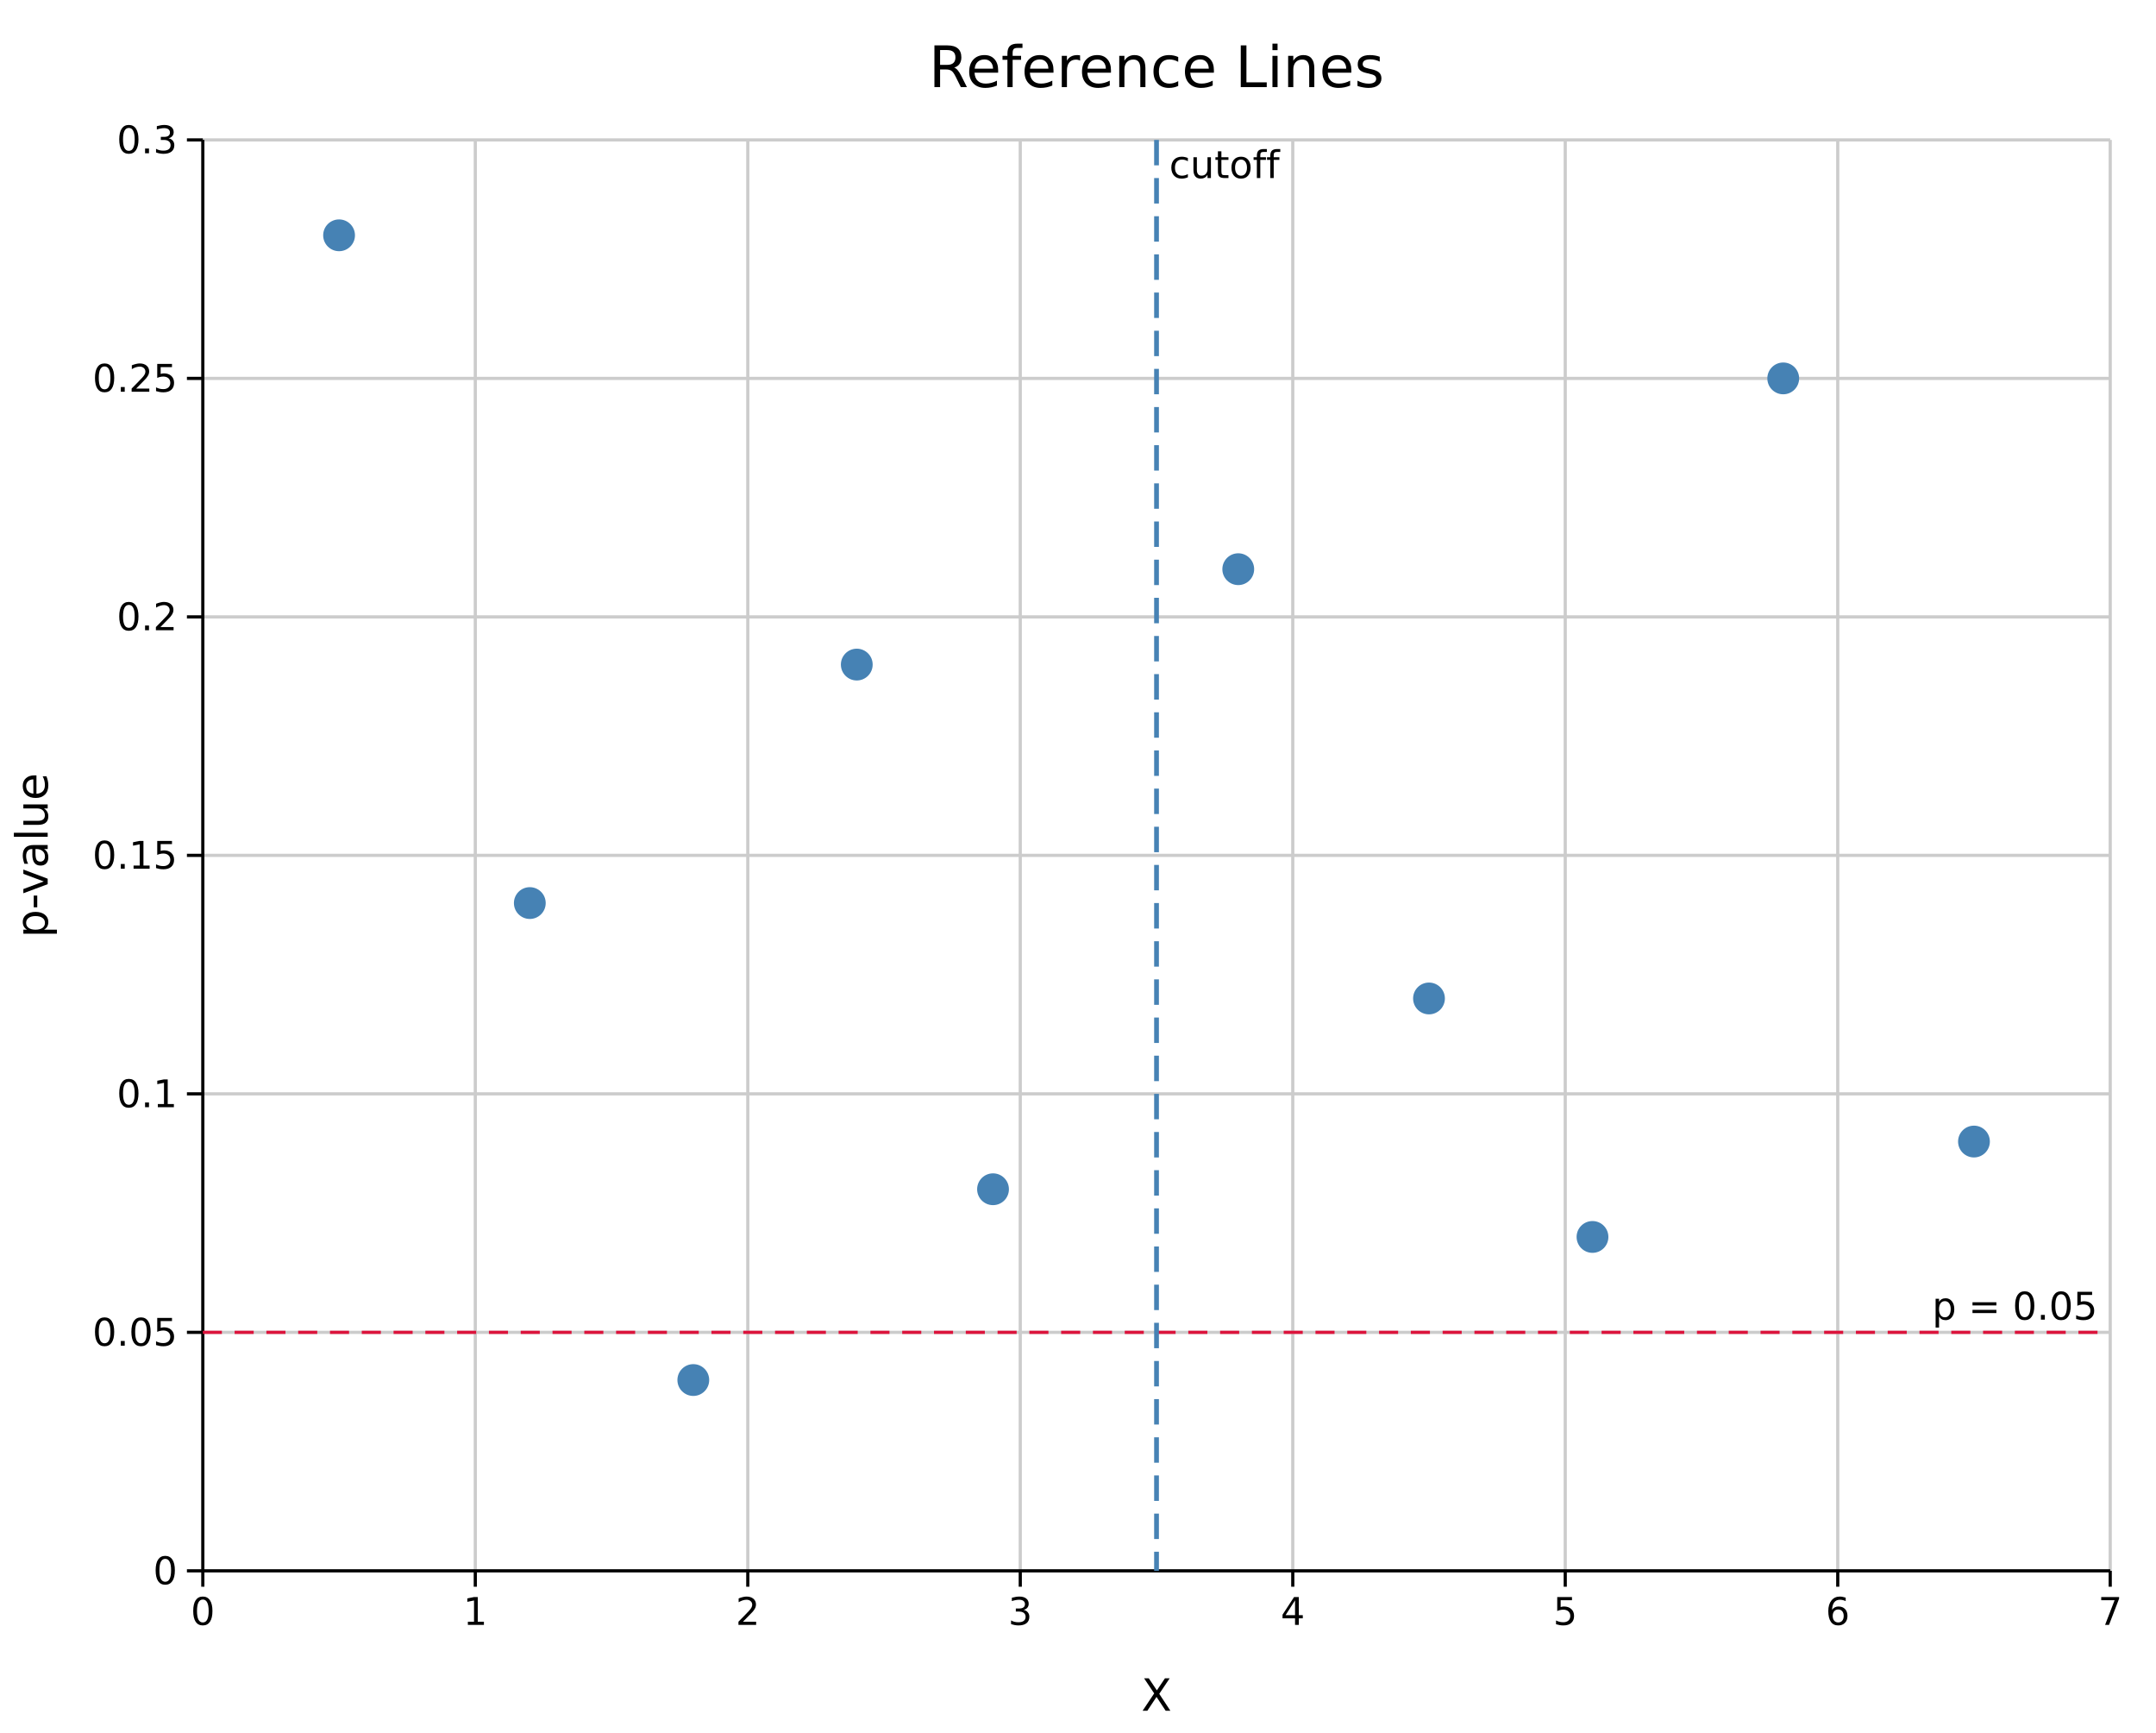
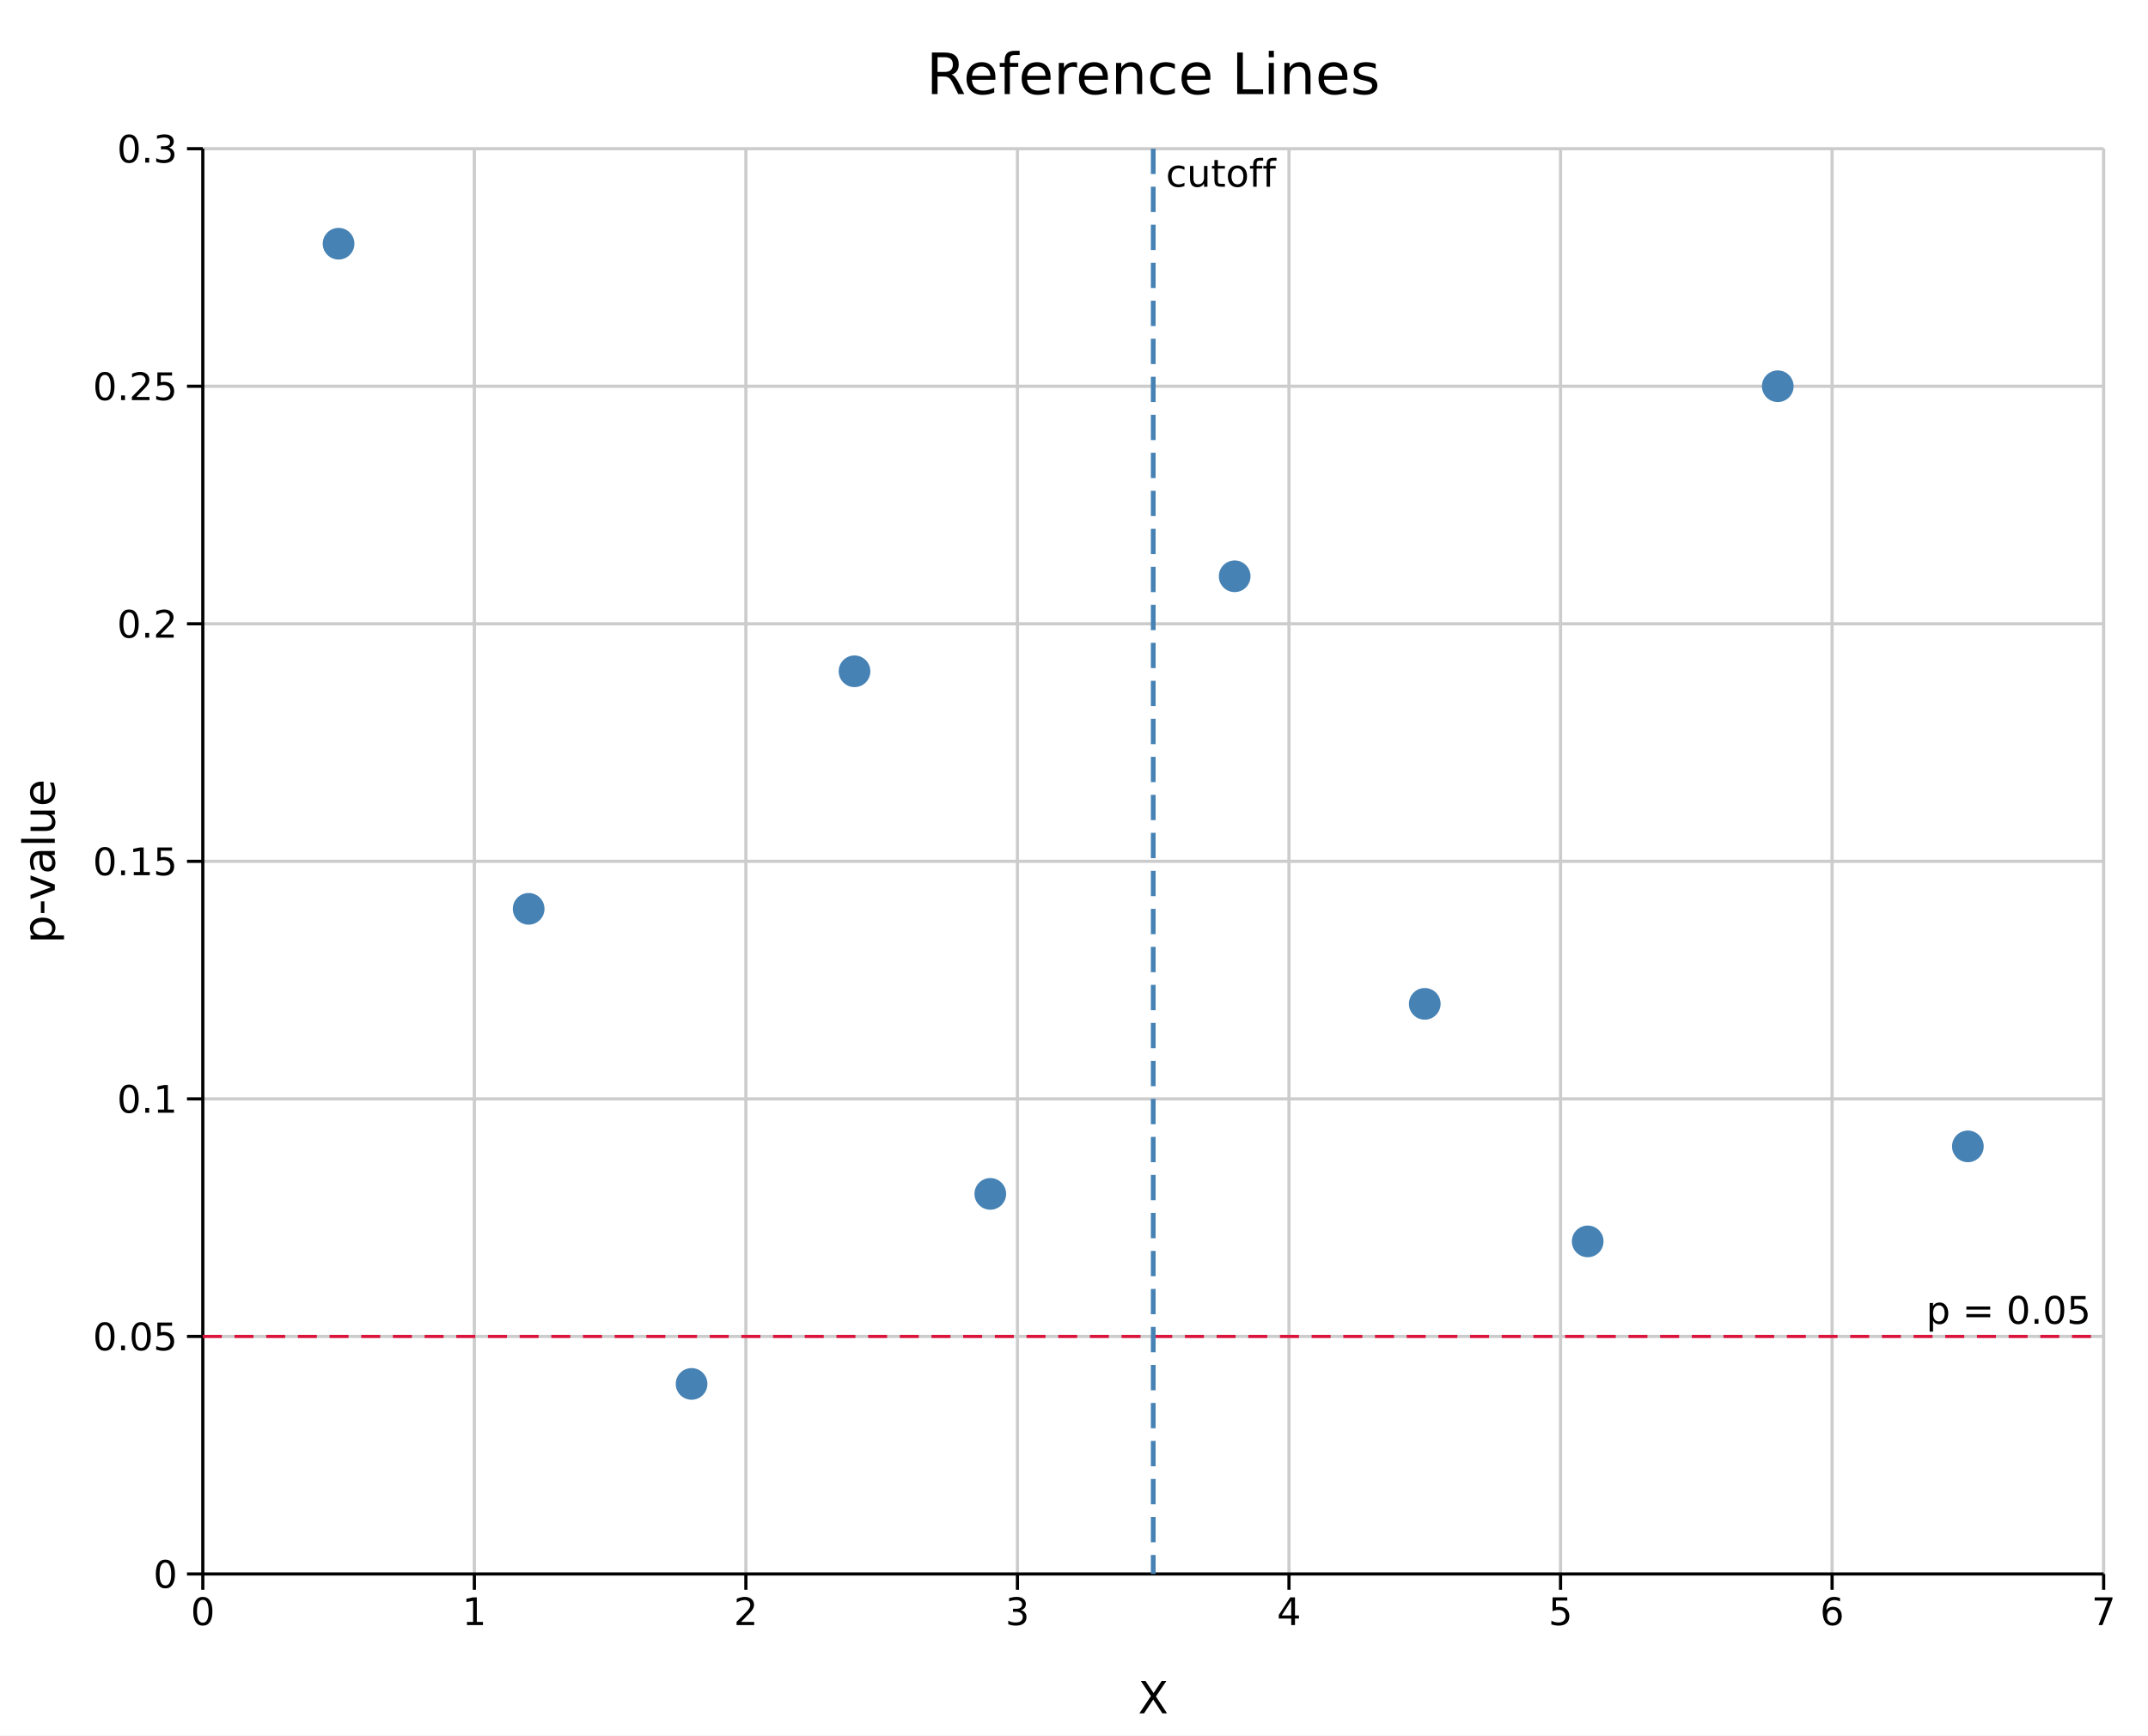
- <svg xmlns="http://www.w3.org/2000/svg" width="678.2" height="545" font-family="DejaVu Sans, Liberation Sans, Arial, sans-serif" fill="black">
+ <svg xmlns="http://www.w3.org/2000/svg" width="678.02" height="547.95" font-family="DejaVu Sans, Verdana, Liberation Sans, Arial, sans-serif" fill="black">
  <rect width="100%" height="100%" fill="white" />
  <defs>
    <clipPath id="kuva-clip-9">
-       <rect x="63.8" y="44" width="600" height="450" />
+       <rect x="64.02" y="46.95" width="600" height="450" />
    </clipPath>
  </defs>
-   <line x1="149.51" y1="44" x2="149.51" y2="494" stroke="#cccccc" stroke-width="1" />
-   <line x1="235.23" y1="44" x2="235.23" y2="494" stroke="#cccccc" stroke-width="1" />
-   <line x1="320.94" y1="44" x2="320.94" y2="494" stroke="#cccccc" stroke-width="1" />
-   <line x1="406.66" y1="44" x2="406.66" y2="494" stroke="#cccccc" stroke-width="1" />
-   <line x1="492.37" y1="44" x2="492.37" y2="494" stroke="#cccccc" stroke-width="1" />
-   <line x1="578.09" y1="44" x2="578.09" y2="494" stroke="#cccccc" stroke-width="1" />
-   <line x1="663.8" y1="44" x2="663.8" y2="494" stroke="#cccccc" stroke-width="1" />
-   <line x1="63.8" y1="419" x2="663.8" y2="419" stroke="#cccccc" stroke-width="1" />
-   <line x1="63.8" y1="344" x2="663.8" y2="344" stroke="#cccccc" stroke-width="1" />
-   <line x1="63.8" y1="269" x2="663.8" y2="269" stroke="#cccccc" stroke-width="1" />
-   <line x1="63.8" y1="194" x2="663.8" y2="194" stroke="#cccccc" stroke-width="1" />
-   <line x1="63.8" y1="119" x2="663.8" y2="119" stroke="#cccccc" stroke-width="1" />
-   <line x1="63.8" y1="44" x2="663.8" y2="44" stroke="#cccccc" stroke-width="1" />
-   <line x1="63.8" y1="494" x2="663.8" y2="494" stroke="#000000" stroke-width="1" />
-   <line x1="63.8" y1="44" x2="63.8" y2="494" stroke="#000000" stroke-width="1" />
-   <line x1="63.8" y1="494" x2="63.8" y2="499" stroke="#000000" stroke-width="1" />
-   <text x="63.8" y="511" font-size="12" text-anchor="middle">0</text>
-   <line x1="149.51" y1="494" x2="149.51" y2="499" stroke="#000000" stroke-width="1" />
-   <text x="149.51" y="511" font-size="12" text-anchor="middle">1</text>
-   <line x1="235.23" y1="494" x2="235.23" y2="499" stroke="#000000" stroke-width="1" />
-   <text x="235.23" y="511" font-size="12" text-anchor="middle">2</text>
-   <line x1="320.94" y1="494" x2="320.94" y2="499" stroke="#000000" stroke-width="1" />
-   <text x="320.94" y="511" font-size="12" text-anchor="middle">3</text>
-   <line x1="406.66" y1="494" x2="406.66" y2="499" stroke="#000000" stroke-width="1" />
-   <text x="406.66" y="511" font-size="12" text-anchor="middle">4</text>
-   <line x1="492.37" y1="494" x2="492.37" y2="499" stroke="#000000" stroke-width="1" />
-   <text x="492.37" y="511" font-size="12" text-anchor="middle">5</text>
-   <line x1="578.09" y1="494" x2="578.09" y2="499" stroke="#000000" stroke-width="1" />
-   <text x="578.09" y="511" font-size="12" text-anchor="middle">6</text>
-   <line x1="663.8" y1="494" x2="663.8" y2="499" stroke="#000000" stroke-width="1" />
-   <text x="663.8" y="511" font-size="12" text-anchor="middle">7</text>
-   <line x1="58.8" y1="494" x2="63.8" y2="494" stroke="#000000" stroke-width="1" />
-   <text x="55.8" y="498.2" font-size="12" text-anchor="end">0</text>
-   <line x1="58.8" y1="419" x2="63.8" y2="419" stroke="#000000" stroke-width="1" />
-   <text x="55.8" y="423.2" font-size="12" text-anchor="end">0.05</text>
-   <line x1="58.8" y1="344" x2="63.8" y2="344" stroke="#000000" stroke-width="1" />
-   <text x="55.8" y="348.2" font-size="12" text-anchor="end">0.1</text>
-   <line x1="58.8" y1="269" x2="63.8" y2="269" stroke="#000000" stroke-width="1" />
-   <text x="55.8" y="273.2" font-size="12" text-anchor="end">0.15</text>
-   <line x1="58.8" y1="194" x2="63.8" y2="194" stroke="#000000" stroke-width="1" />
-   <text x="55.8" y="198.2" font-size="12" text-anchor="end">0.2</text>
-   <line x1="58.8" y1="119" x2="63.8" y2="119" stroke="#000000" stroke-width="1" />
-   <text x="55.8" y="123.2" font-size="12" text-anchor="end">0.25</text>
-   <line x1="58.8" y1="44" x2="63.8" y2="44" stroke="#000000" stroke-width="1" />
-   <text x="55.8" y="48.2" font-size="12" text-anchor="end">0.3</text>
-   <text x="363.8" y="538" font-size="14" text-anchor="middle">X</text>
-   <text x="15" y="269" font-size="14" text-anchor="middle" transform="rotate(-90,15,269)">p-value</text>
-   <text x="363.8" y="27.4" font-size="18" text-anchor="middle">Reference Lines</text>
+   <line x1="149.73" y1="46.95" x2="149.73" y2="496.95" stroke="#cccccc" stroke-width="1" />
+   <line x1="235.44" y1="46.95" x2="235.44" y2="496.95" stroke="#cccccc" stroke-width="1" />
+   <line x1="321.16" y1="46.95" x2="321.16" y2="496.95" stroke="#cccccc" stroke-width="1" />
+   <line x1="406.87" y1="46.95" x2="406.87" y2="496.95" stroke="#cccccc" stroke-width="1" />
+   <line x1="492.59" y1="46.95" x2="492.59" y2="496.95" stroke="#cccccc" stroke-width="1" />
+   <line x1="578.3" y1="46.95" x2="578.3" y2="496.95" stroke="#cccccc" stroke-width="1" />
+   <line x1="664.02" y1="46.95" x2="664.02" y2="496.95" stroke="#cccccc" stroke-width="1" />
+   <line x1="64.02" y1="421.95" x2="664.02" y2="421.95" stroke="#cccccc" stroke-width="1" />
+   <line x1="64.02" y1="346.95" x2="664.02" y2="346.95" stroke="#cccccc" stroke-width="1" />
+   <line x1="64.02" y1="271.95" x2="664.02" y2="271.95" stroke="#cccccc" stroke-width="1" />
+   <line x1="64.02" y1="196.95" x2="664.02" y2="196.95" stroke="#cccccc" stroke-width="1" />
+   <line x1="64.02" y1="121.95" x2="664.02" y2="121.95" stroke="#cccccc" stroke-width="1" />
+   <line x1="64.02" y1="46.95" x2="664.02" y2="46.95" stroke="#cccccc" stroke-width="1" />
+   <line x1="64.02" y1="496.95" x2="664.02" y2="496.95" stroke="#000000" stroke-width="1" />
+   <line x1="64.02" y1="46.95" x2="64.02" y2="496.95" stroke="#000000" stroke-width="1" />
+   <line x1="64.02" y1="496.95" x2="64.02" y2="501.95" stroke="#000000" stroke-width="1" />
+   <text x="64.02" y="513.09" font-size="12" text-anchor="middle">0</text>
+   <line x1="149.73" y1="496.95" x2="149.73" y2="501.95" stroke="#000000" stroke-width="1" />
+   <text x="149.73" y="513.09" font-size="12" text-anchor="middle">1</text>
+   <line x1="235.44" y1="496.95" x2="235.44" y2="501.95" stroke="#000000" stroke-width="1" />
+   <text x="235.44" y="513.09" font-size="12" text-anchor="middle">2</text>
+   <line x1="321.16" y1="496.95" x2="321.16" y2="501.95" stroke="#000000" stroke-width="1" />
+   <text x="321.16" y="513.09" font-size="12" text-anchor="middle">3</text>
+   <line x1="406.87" y1="496.95" x2="406.87" y2="501.95" stroke="#000000" stroke-width="1" />
+   <text x="406.87" y="513.09" font-size="12" text-anchor="middle">4</text>
+   <line x1="492.59" y1="496.95" x2="492.59" y2="501.95" stroke="#000000" stroke-width="1" />
+   <text x="492.59" y="513.09" font-size="12" text-anchor="middle">5</text>
+   <line x1="578.3" y1="496.95" x2="578.3" y2="501.95" stroke="#000000" stroke-width="1" />
+   <text x="578.3" y="513.09" font-size="12" text-anchor="middle">6</text>
+   <line x1="664.02" y1="496.95" x2="664.02" y2="501.95" stroke="#000000" stroke-width="1" />
+   <text x="664.02" y="513.09" font-size="12" text-anchor="middle">7</text>
+   <line x1="59.02" y1="496.95" x2="64.02" y2="496.95" stroke="#000000" stroke-width="1" />
+   <text x="56.02" y="501.33" font-size="12" text-anchor="end">0</text>
+   <line x1="59.02" y1="421.95" x2="64.02" y2="421.95" stroke="#000000" stroke-width="1" />
+   <text x="56.02" y="426.33" font-size="12" text-anchor="end">0.05</text>
+   <line x1="59.02" y1="346.95" x2="64.02" y2="346.95" stroke="#000000" stroke-width="1" />
+   <text x="56.02" y="351.33" font-size="12" text-anchor="end">0.1</text>
+   <line x1="59.02" y1="271.95" x2="64.02" y2="271.95" stroke="#000000" stroke-width="1" />
+   <text x="56.02" y="276.33" font-size="12" text-anchor="end">0.15</text>
+   <line x1="59.02" y1="196.95" x2="64.02" y2="196.95" stroke="#000000" stroke-width="1" />
+   <text x="56.02" y="201.33" font-size="12" text-anchor="end">0.2</text>
+   <line x1="59.02" y1="121.95" x2="64.02" y2="121.95" stroke="#000000" stroke-width="1" />
+   <text x="56.02" y="126.33" font-size="12" text-anchor="end">0.25</text>
+   <line x1="59.02" y1="46.95" x2="64.02" y2="46.95" stroke="#000000" stroke-width="1" />
+   <text x="56.02" y="51.33" font-size="12" text-anchor="end">0.3</text>
+   <text x="364.02" y="540.95" font-size="14" text-anchor="middle">X</text>
+   <text x="17.3" y="271.95" font-size="14" text-anchor="middle" transform="rotate(-90,17.3,271.95)">p-value</text>
+   <text x="364.02" y="29.71" font-size="18" text-anchor="middle">Reference Lines</text>
  <g clip-path="url(#kuva-clip-9)">
-     <circle cx="106.66" cy="74" r="5" fill="#4682b4" />
-     <circle cx="166.66" cy="284" r="5" fill="#4682b4" />
-     <circle cx="218.09" cy="434" r="5" fill="#4682b4" />
-     <circle cx="269.51" cy="209" r="5" fill="#4682b4" />
-     <circle cx="312.37" cy="374" r="5" fill="#4682b4" />
-     <circle cx="389.51" cy="179" r="5" fill="#4682b4" />
-     <circle cx="449.51" cy="314" r="5" fill="#4682b4" />
-     <circle cx="500.94" cy="389" r="5" fill="#4682b4" />
-     <circle cx="560.94" cy="119" r="5" fill="#4682b4" />
-     <circle cx="620.94" cy="359" r="5" fill="#4682b4" />
-     <line x1="63.8" y1="419" x2="663.8" y2="419" stroke="#dc143c" stroke-width="1" stroke-dasharray="6 4" />
-     <text x="659.8" y="415" font-size="12" text-anchor="end">p = 0.05</text>
-     <line x1="363.8" y1="44" x2="363.8" y2="494" stroke="#4682b4" stroke-width="1.5" stroke-dasharray="8 4" />
-     <text x="367.8" y="56" font-size="12" text-anchor="start">cutoff</text>
+     <circle cx="106.87" cy="76.95" r="5" fill="#4682b4" />
+     <circle cx="166.87" cy="286.95" r="5" fill="#4682b4" />
+     <circle cx="218.3" cy="436.95" r="5" fill="#4682b4" />
+     <circle cx="269.73" cy="211.95" r="5" fill="#4682b4" />
+     <circle cx="312.59" cy="376.95" r="5" fill="#4682b4" />
+     <circle cx="389.73" cy="181.95" r="5" fill="#4682b4" />
+     <circle cx="449.73" cy="316.95" r="5" fill="#4682b4" />
+     <circle cx="501.16" cy="391.95" r="5" fill="#4682b4" />
+     <circle cx="561.16" cy="121.95" r="5" fill="#4682b4" />
+     <circle cx="621.16" cy="361.95" r="5" fill="#4682b4" />
+     <line x1="64.02" y1="421.95" x2="664.02" y2="421.95" stroke="#dc143c" stroke-width="1" stroke-dasharray="6 4" />
+     <text x="660.02" y="417.95" font-size="12" text-anchor="end">p = 0.05</text>
+     <line x1="364.02" y1="46.95" x2="364.02" y2="496.95" stroke="#4682b4" stroke-width="1.5" stroke-dasharray="8 4" />
+     <text x="368.02" y="58.95" font-size="12" text-anchor="start">cutoff</text>
  </g>
</svg>
